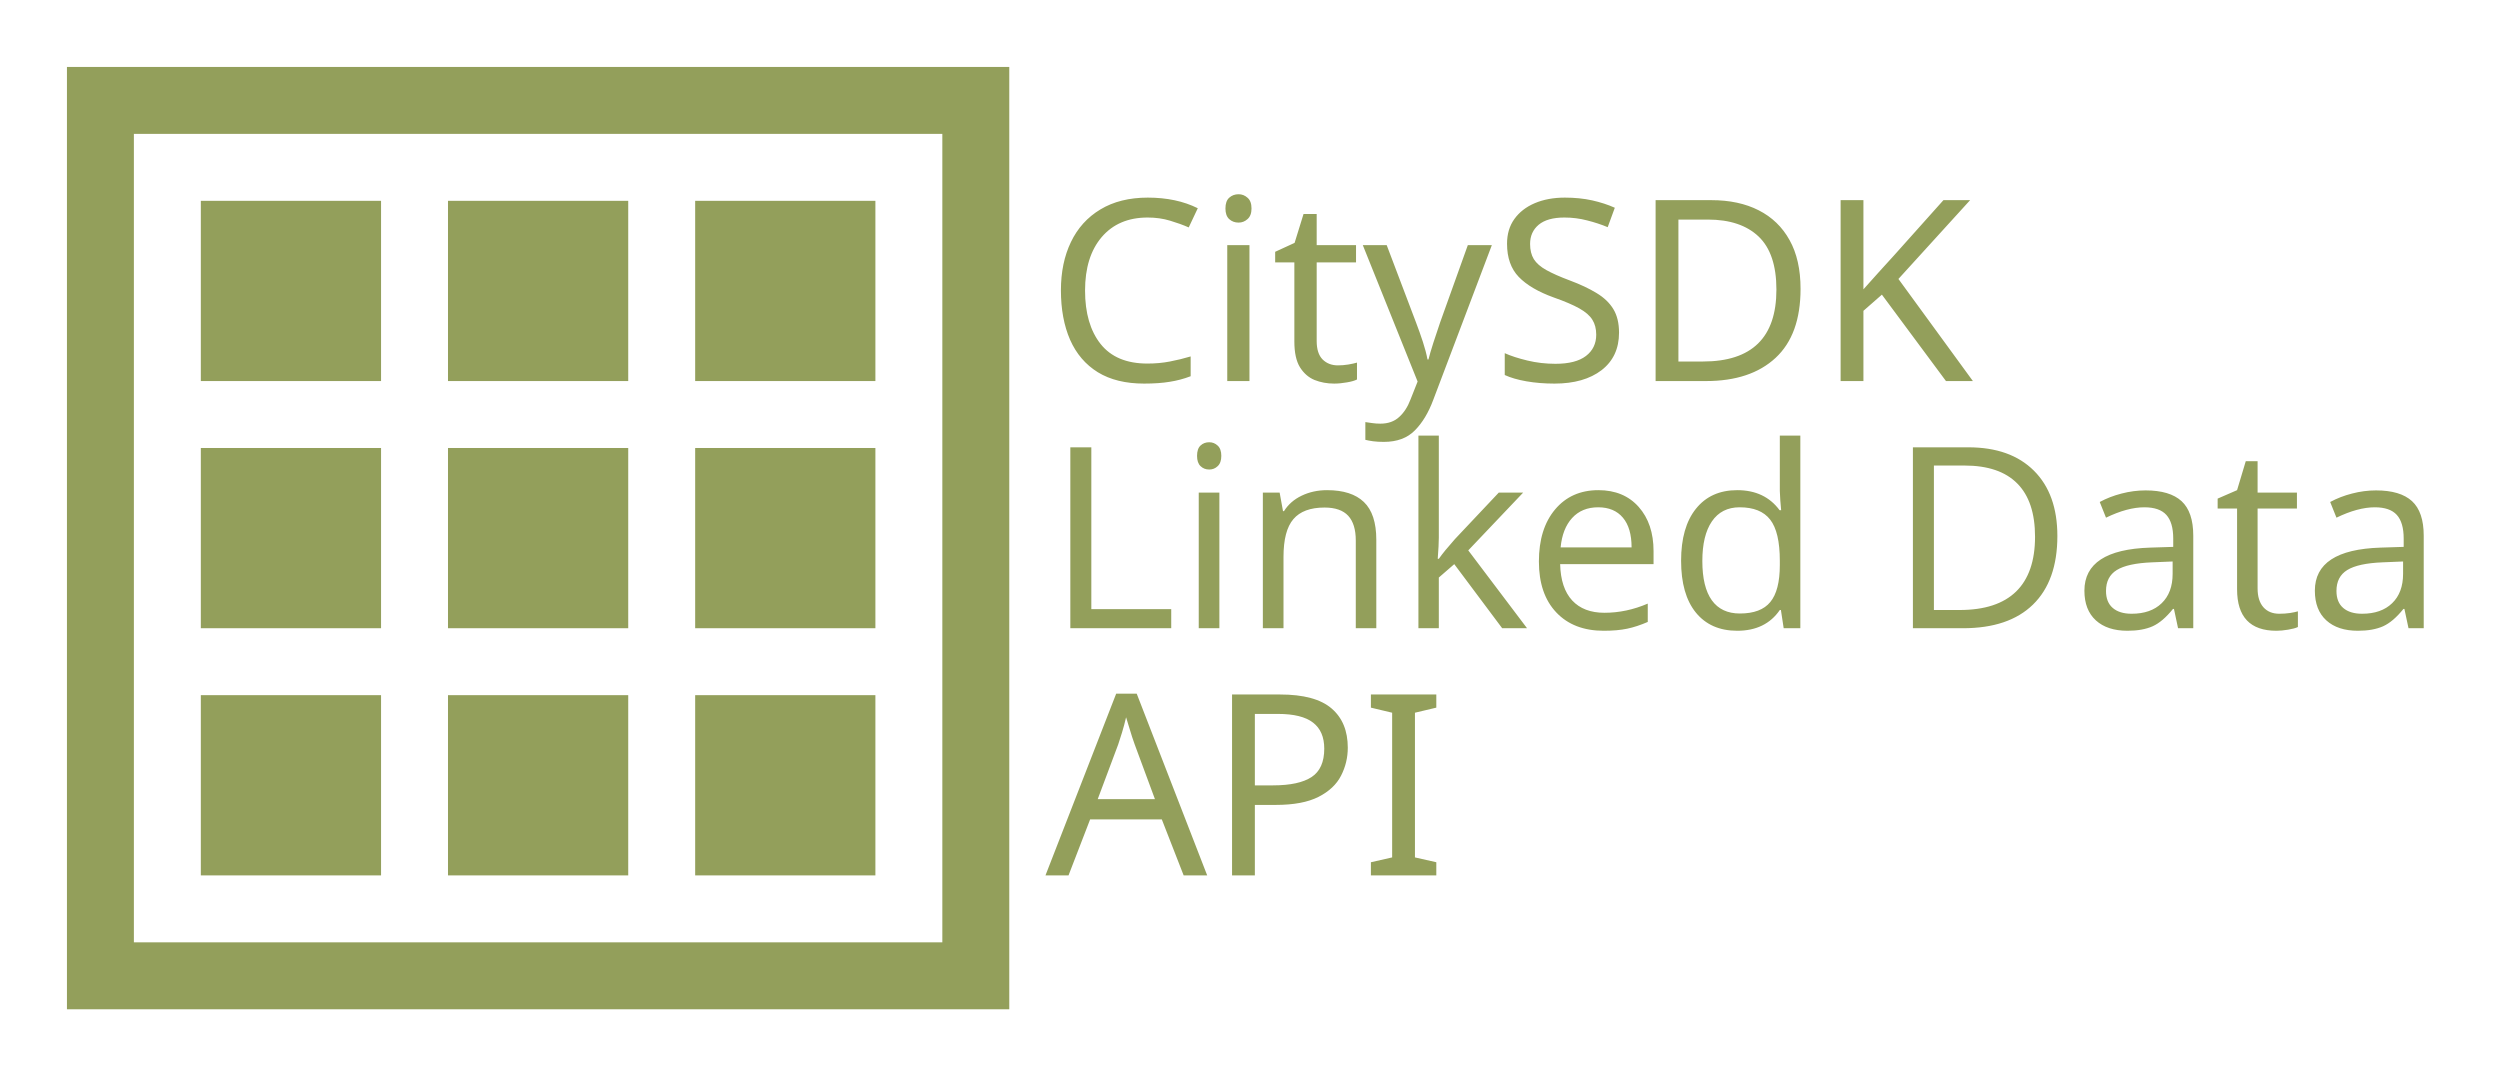
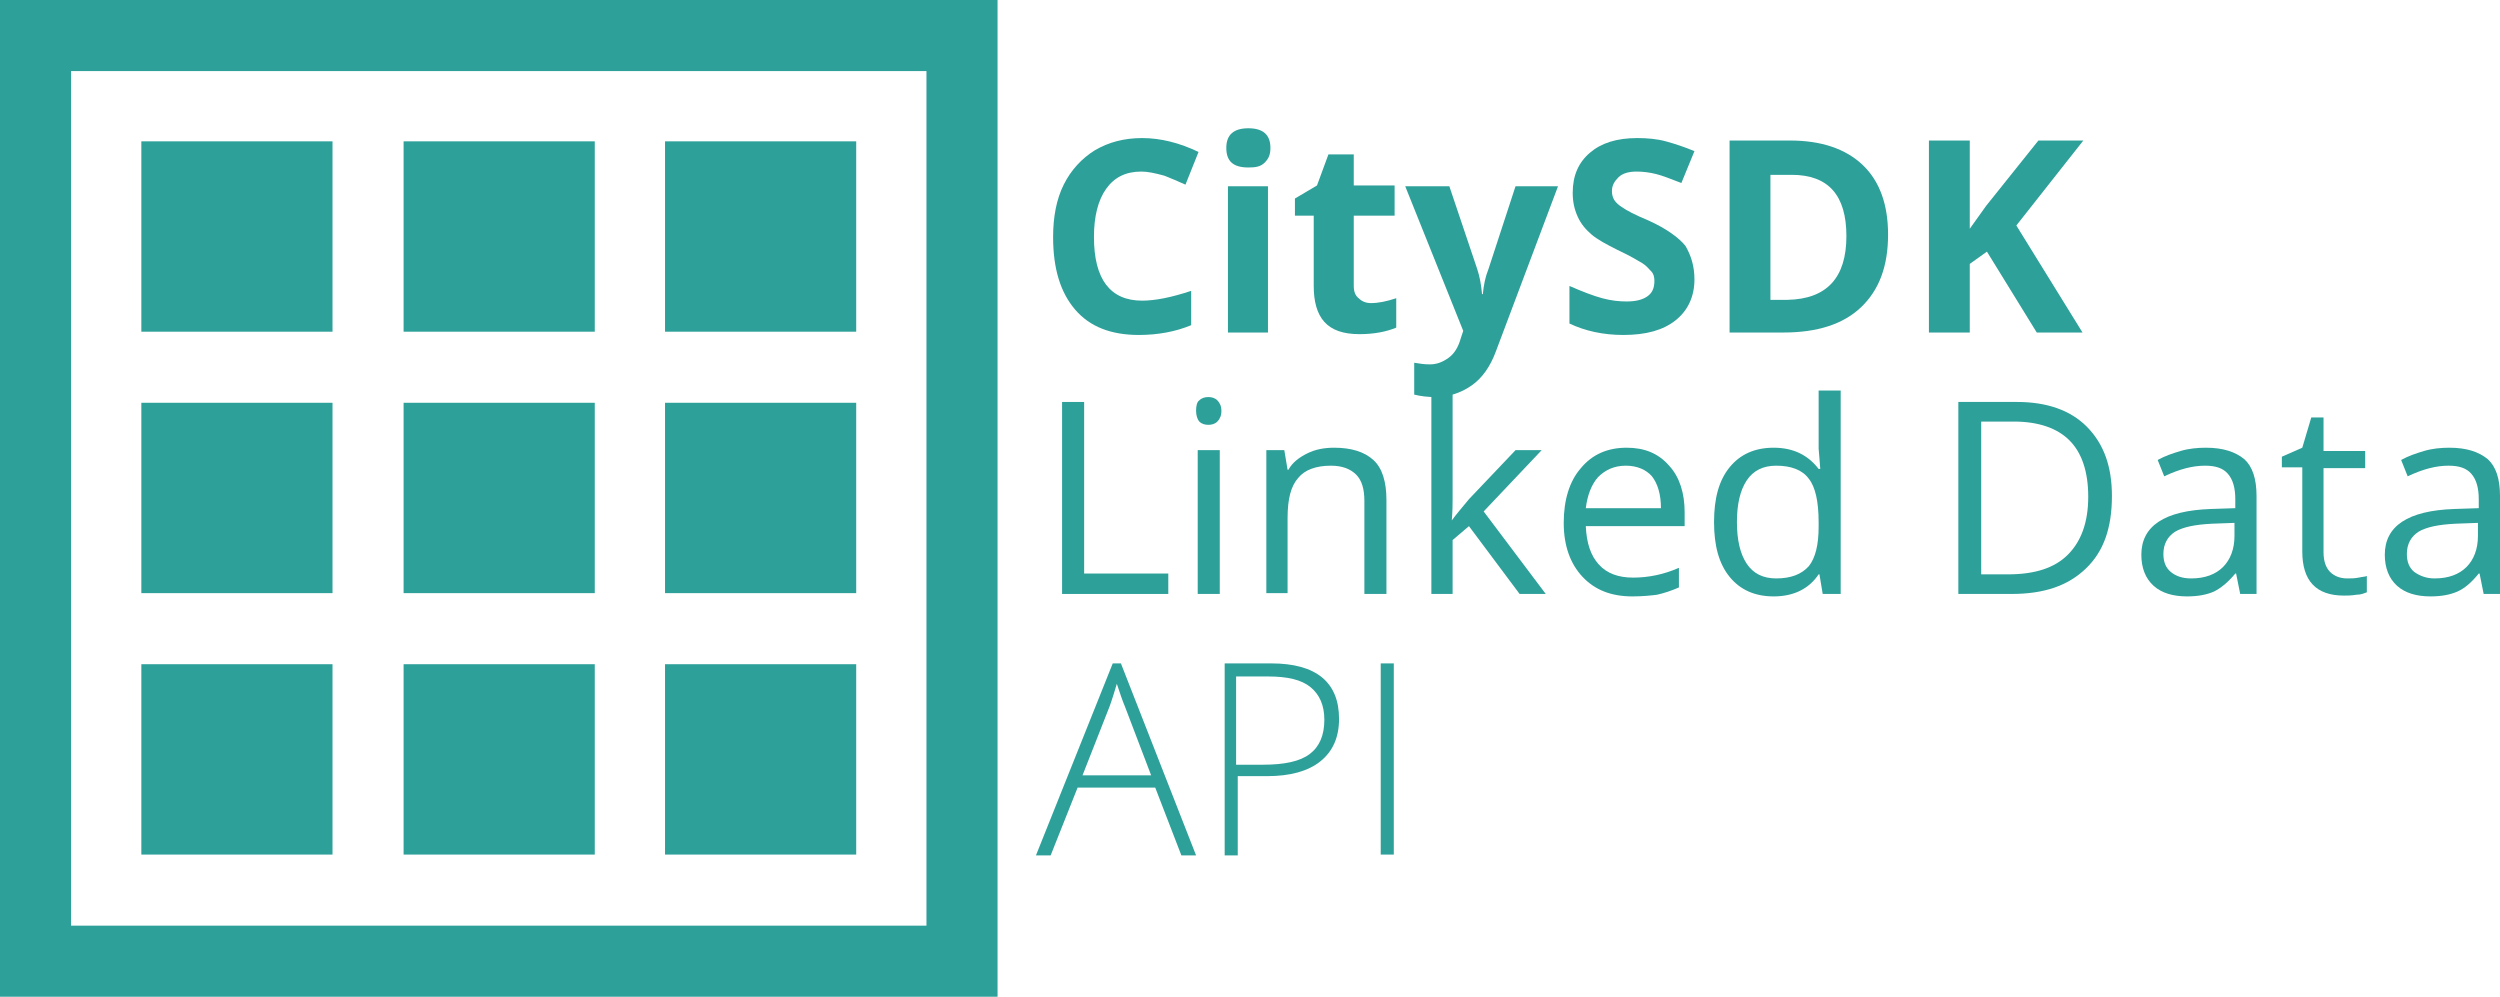
- <svg xmlns="http://www.w3.org/2000/svg" version="1.1" id="Layer_1" x="0px" y="0px" width="323.667px" height="139.336px" viewBox="0 0 323.667 139.336" enable-background="new 0 0 323.667 139.336" xml:space="preserve">
+ <svg xmlns="http://www.w3.org/2000/svg" version="1.1" id="Layer_1" x="0px" y="0px" viewBox="0 0 306 122" enable-background="new 0 0 306 122" xml:space="preserve">
  <g>
-     <path fill="#939F5B" d="M8.667,8.667v122.002h122.001V8.667H8.667z M122.001,122.001H17.333V17.333h104.668V122.001z" />
-     <rect x="26" y="26" fill="#939F5B" width="23.334" height="23.334" />
-     <rect x="58" y="26" fill="#939F5B" width="23.335" height="23.334" />
-     <rect x="90.001" y="26" fill="#939F5B" width="23.334" height="23.334" />
-     <rect x="26" y="90" fill="#939F5B" width="23.334" height="23.335" />
-     <rect x="26" y="58" fill="#939F5B" width="23.334" height="23.334" />
-     <rect x="58" y="90" fill="#939F5B" width="23.335" height="23.335" />
-     <rect x="58" y="58" fill="#939F5B" width="23.335" height="23.334" />
-     <rect x="90.001" y="90" fill="#939F5B" width="23.334" height="23.335" />
-     <rect x="90.001" y="58" fill="#939F5B" width="23.334" height="23.334" />
+     <g>
+       <g>
+         <path fill="#2DA09A" d="M0,0v122h122.1V0H0z M113.4,113.3H8.7V8.7h104.7V113.3z" />
+       </g>
+       <g>
+         <rect x="17.3" y="17.3" fill="#2DA09A" width="23.4" height="23.3" />
+       </g>
+       <g>
+         <rect x="49.4" y="17.3" fill="#2DA09A" width="23.4" height="23.3" />
+       </g>
+       <g>
+         <rect x="81.4" y="17.3" fill="#2DA09A" width="23.4" height="23.3" />
+       </g>
+       <g>
+         <rect x="17.3" y="81.3" fill="#2DA09A" width="23.4" height="23.3" />
+       </g>
+       <g>
+         <rect x="17.3" y="49.3" fill="#2DA09A" width="23.4" height="23.3" />
+       </g>
+       <g>
+         <rect x="49.4" y="81.3" fill="#2DA09A" width="23.4" height="23.3" />
+       </g>
+       <g>
+         <rect x="49.4" y="49.3" fill="#2DA09A" width="23.4" height="23.3" />
+       </g>
+       <g>
+         <rect x="81.4" y="81.3" fill="#2DA09A" width="23.4" height="23.3" />
+       </g>
+       <g>
+         <rect x="81.4" y="49.3" fill="#2DA09A" width="23.4" height="23.3" />
+       </g>
+     </g>
+     <g>
+       <path fill="#2DA09A" d="M139.7,21c-1.9,0-3.3,0.7-4.3,2.1c-1,1.4-1.5,3.4-1.5,5.9c0,5.2,2,7.8,5.9,7.8c1.6,0,3.6-0.4,6-1.2v4.2    c-1.9,0.8-4.1,1.2-6.4,1.2c-3.4,0-6-1-7.8-3.1c-1.8-2.1-2.7-5-2.7-8.9c0-2.4,0.4-4.6,1.3-6.4c0.9-1.8,2.2-3.2,3.8-4.2    c1.7-1,3.6-1.5,5.8-1.5c2.3,0,4.6,0.6,6.9,1.7l-1.6,4c-0.9-0.4-1.8-0.8-2.6-1.1C141.4,21.2,140.5,21,139.7,21z" />
+       <path fill="#2DA09A" d="M150.1,18.1c0-1.6,0.9-2.4,2.7-2.4c1.8,0,2.7,0.8,2.7,2.4c0,0.8-0.2,1.3-0.7,1.8s-1.1,0.6-2,0.6    C150.9,20.5,150.1,19.7,150.1,18.1z M155.2,40.7h-4.9V22.8h4.9V40.7z" />
+       <path fill="#2DA09A" d="M167.8,37.1c0.9,0,1.9-0.2,3.1-0.6v3.6c-1.2,0.5-2.7,0.8-4.5,0.8c-2,0-3.4-0.5-4.3-1.5    c-0.9-1-1.3-2.5-1.3-4.4v-8.6h-2.3v-2.1l2.7-1.6l1.4-3.8h3.1v3.8h5v3.7h-5v8.6c0,0.7,0.2,1.2,0.6,1.5    C166.7,36.9,167.2,37.1,167.8,37.1z" />
+       <path fill="#2DA09A" d="M172,22.8h5.4l3.4,10.1c0.3,0.9,0.5,1.9,0.6,3.1h0.1c0.1-1.1,0.3-2.1,0.7-3.1l3.3-10.1h5.2L183.1,43    c-0.7,1.9-1.7,3.3-3,4.2c-1.3,0.9-2.8,1.4-4.5,1.4c-0.8,0-1.7-0.1-2.5-0.3v-3.9c0.6,0.1,1.2,0.2,1.9,0.2c0.9,0,1.6-0.3,2.3-0.8    s1.2-1.3,1.5-2.4l0.3-0.9L172,22.8z" />
+       <path fill="#2DA09A" d="M207.4,34.2c0,2.1-0.8,3.8-2.3,5c-1.5,1.2-3.6,1.8-6.4,1.8c-2.5,0-4.7-0.5-6.6-1.4V35    c1.6,0.7,2.9,1.2,4,1.5c1.1,0.3,2.1,0.4,3,0.4c1.1,0,1.9-0.2,2.5-0.6c0.6-0.4,0.9-1,0.9-1.9c0-0.5-0.1-0.9-0.4-1.2s-0.6-0.7-1.1-1    c-0.5-0.3-1.5-0.9-3-1.6c-1.4-0.7-2.5-1.3-3.2-1.9c-0.7-0.6-1.3-1.3-1.7-2.2s-0.6-1.8-0.6-2.9c0-2.1,0.7-3.7,2.1-4.9    c1.4-1.2,3.3-1.8,5.8-1.8c1.2,0,2.4,0.1,3.5,0.4s2.3,0.7,3.5,1.2l-1.6,3.9c-1.3-0.5-2.3-0.9-3.1-1.1c-0.8-0.2-1.6-0.3-2.4-0.3    c-0.9,0-1.7,0.2-2.2,0.7s-0.8,1-0.8,1.7c0,0.4,0.1,0.8,0.3,1.1c0.2,0.3,0.5,0.6,1,0.9c0.4,0.3,1.5,0.9,3.2,1.6    c2.2,1,3.7,2.1,4.5,3.1C207,31.3,207.4,32.6,207.4,34.2z" />
+       <path fill="#2DA09A" d="M231.1,28.7c0,3.9-1.1,6.8-3.3,8.9c-2.2,2.1-5.4,3.1-9.5,3.1h-6.6V17.2h7.4c3.8,0,6.8,1,8.9,3    S231.1,25.1,231.1,28.7z M226,28.9c0-5-2.2-7.5-6.7-7.5h-2.6v15.3h2.1C223.6,36.6,226,34,226,28.9z" />
+       <path fill="#2DA09A" d="M254.9,40.7h-5.6l-6.1-9.9l-2.1,1.5v8.4h-5V17.2h5V28l2-2.8l6.4-8h5.5l-8.2,10.4L254.9,40.7z" />
+     </g>
+     <g>
+       <path fill="#2DA09A" d="M141.4,96.4h-9.5l-3.3,8.3h-1.8l9.4-23.5h1l9.2,23.5h-1.8L141.4,96.4z M132.5,94.9h8.4l-3.2-8.4    c-0.3-0.7-0.6-1.6-1-2.8c-0.3,1-0.6,2-0.9,2.8L132.5,94.9z" />
+       <path fill="#2DA09A" d="M163.9,88c0,2.3-0.8,4-2.3,5.2c-1.5,1.2-3.7,1.8-6.5,1.8h-3.6v9.7h-1.6V81.2h5.7    C161.1,81.2,163.9,83.5,163.9,88z M151.4,93.6h3.2c2.6,0,4.5-0.4,5.7-1.3c1.2-0.9,1.8-2.3,1.8-4.2c0-1.8-0.6-3.1-1.7-4    c-1.1-0.9-2.8-1.3-5.2-1.3h-3.9V93.6z" />
+       <path fill="#2DA09A" d="M169,104.7V81.2h1.6v23.4H169z" />
+     </g>
+     <g>
+       <path fill="#2DA09A" d="M130,72.7V49.2h2.7v21h10.3v2.5H130z" />
+       <path fill="#2DA09A" d="M146.4,50.3c0-0.6,0.1-1.1,0.4-1.3c0.3-0.3,0.7-0.4,1.1-0.4c0.4,0,0.8,0.1,1.1,0.4    c0.3,0.3,0.5,0.7,0.5,1.3c0,0.6-0.2,1-0.5,1.3c-0.3,0.3-0.7,0.4-1.1,0.4c-0.4,0-0.8-0.1-1.1-0.4C146.6,51.4,146.4,50.9,146.4,50.3    z M149.3,72.7h-2.7V55.1h2.7V72.7z" />
+       <path fill="#2DA09A" d="M167,72.7V61.3c0-1.4-0.3-2.5-1-3.2c-0.7-0.7-1.7-1.1-3.1-1.1c-1.8,0-3.2,0.5-4,1.5    c-0.9,1-1.3,2.6-1.3,4.9v9.2H155V55.1h2.2l0.4,2.4h0.1c0.5-0.9,1.3-1.5,2.3-2c1-0.5,2.1-0.7,3.3-0.7c2.1,0,3.7,0.5,4.8,1.5    s1.6,2.7,1.6,4.9v11.5H167z" />
+       <path fill="#2DA09A" d="M177.7,63.7c0.5-0.7,1.2-1.5,2.1-2.6l5.7-6h3.2l-7.1,7.5l7.6,10.1h-3.2l-6.2-8.3l-2,1.7v6.6h-2.6V47.7h2.6    V61c0,0.6,0,1.5-0.1,2.7H177.7z" />
+       <path fill="#2DA09A" d="M199.8,73c-2.6,0-4.6-0.8-6.1-2.4c-1.5-1.6-2.3-3.8-2.3-6.6c0-2.8,0.7-5.1,2.1-6.7    c1.4-1.7,3.3-2.5,5.6-2.5c2.2,0,3.9,0.7,5.2,2.2c1.3,1.4,1.9,3.4,1.9,5.7v1.7h-12.1c0.1,2.1,0.6,3.6,1.6,4.7s2.4,1.6,4.2,1.6    c1.9,0,3.8-0.4,5.6-1.2v2.4c-0.9,0.4-1.8,0.7-2.7,0.9C202,72.9,201,73,199.8,73z M199,57c-1.4,0-2.5,0.5-3.4,1.4    c-0.8,0.9-1.3,2.2-1.5,3.8h9.2c0-1.7-0.4-3-1.1-3.9C201.5,57.5,200.4,57,199,57z" />
+       <path fill="#2DA09A" d="M222.7,70.3h-0.1c-1.2,1.8-3.1,2.7-5.5,2.7c-2.3,0-4.1-0.8-5.4-2.4s-1.9-3.8-1.9-6.7    c0-2.9,0.6-5.1,1.9-6.7c1.3-1.6,3.1-2.4,5.4-2.4c2.4,0,4.2,0.9,5.5,2.6h0.2l-0.1-1.3l-0.1-1.2v-7.1h2.7v24.9h-2.2L222.7,70.3z     M217.4,70.8c1.8,0,3.1-0.5,4-1.5c0.8-1,1.2-2.6,1.2-4.8v-0.6c0-2.5-0.4-4.3-1.2-5.3c-0.8-1.1-2.2-1.6-4-1.6    c-1.6,0-2.8,0.6-3.6,1.8c-0.8,1.2-1.2,2.9-1.2,5.1c0,2.2,0.4,3.9,1.2,5.1C214.6,70.2,215.8,70.8,217.4,70.8z" />
+       <path fill="#2DA09A" d="M258.5,60.7c0,3.9-1,6.8-3.2,8.9s-5.1,3.1-9.1,3.1h-6.5V49.2h7.2c3.6,0,6.5,1,8.5,3    C257.5,54.3,258.5,57.1,258.5,60.7z M255.6,60.8c0-3.1-0.8-5.4-2.3-6.9s-3.8-2.3-6.8-2.3h-4v18.7h3.3c3.3,0,5.7-0.8,7.3-2.4    S255.6,64,255.6,60.8z" />
+       <path fill="#2DA09A" d="M274.2,72.7l-0.5-2.5h-0.1c-0.9,1.1-1.8,1.8-2.6,2.2c-0.9,0.4-2,0.6-3.3,0.6c-1.7,0-3.1-0.4-4.1-1.3    c-1-0.9-1.5-2.2-1.5-3.8c0-3.5,2.8-5.4,8.5-5.6l3-0.1v-1.1c0-1.4-0.3-2.4-0.9-3.1c-0.6-0.7-1.5-1-2.8-1c-1.5,0-3.1,0.4-5,1.3    l-0.8-2c0.9-0.5,1.8-0.8,2.8-1.1c1-0.3,2.1-0.4,3.1-0.4c2.1,0,3.6,0.5,4.7,1.4c1,0.9,1.5,2.4,1.5,4.5v12H274.2z M268.2,70.8    c1.7,0,3-0.5,3.9-1.4c0.9-0.9,1.4-2.2,1.4-3.8V64l-2.7,0.1c-2.1,0.1-3.6,0.4-4.6,1c-0.9,0.6-1.4,1.5-1.4,2.7c0,1,0.3,1.7,0.9,2.2    C266.3,70.5,267.1,70.8,268.2,70.8z" />
+       <path fill="#2DA09A" d="M287.3,70.8c0.5,0,0.9,0,1.4-0.1c0.4-0.1,0.8-0.1,1-0.2v2c-0.3,0.1-0.7,0.3-1.3,0.3    c-0.6,0.1-1.1,0.1-1.5,0.1c-3.4,0-5.1-1.8-5.1-5.4V57.2h-2.5v-1.3l2.5-1.1l1.1-3.7h1.5v4.1h5.1v2.1h-5.1v10.3    c0,1.1,0.3,1.9,0.8,2.4C285.7,70.5,286.4,70.8,287.3,70.8z" />
+       <path fill="#2DA09A" d="M304,72.7l-0.5-2.5h-0.1c-0.9,1.1-1.7,1.8-2.6,2.2c-0.9,0.4-2,0.6-3.3,0.6c-1.7,0-3.1-0.4-4.1-1.3    c-1-0.9-1.5-2.2-1.5-3.8c0-3.5,2.8-5.4,8.5-5.6l3-0.1v-1.1c0-1.4-0.3-2.4-0.9-3.1c-0.6-0.7-1.5-1-2.8-1c-1.5,0-3.1,0.4-5,1.3    l-0.8-2c0.9-0.5,1.8-0.8,2.8-1.1c1-0.3,2.1-0.4,3.1-0.4c2.1,0,3.6,0.5,4.7,1.4c1,0.9,1.5,2.4,1.5,4.5v12H304z M298,70.8    c1.7,0,3-0.5,3.9-1.4c0.9-0.9,1.4-2.2,1.4-3.8V64l-2.7,0.1c-2.1,0.1-3.6,0.4-4.6,1c-0.9,0.6-1.4,1.5-1.4,2.7c0,1,0.3,1.7,0.9,2.2    C296.2,70.5,297,70.8,298,70.8z" />
+     </g>
  </g>
-   <text transform="matrix(1 0 0 1 135.3535 49.3345)" fill="#939F5B" font-family="'OpenSans-Bold'" font-size="32.815">CitySDK</text>
-   <text transform="matrix(1 0 0 1 135.3535 113.335)" fill="#939F5B" font-family="'OpenSans-Light'" font-size="32.815">API</text>
-   <text transform="matrix(1 0 0 1 135.3535 81.3345)" fill="#939F5B" font-family="'OpenSans'" font-size="32.815">Linked Data</text>
</svg>
